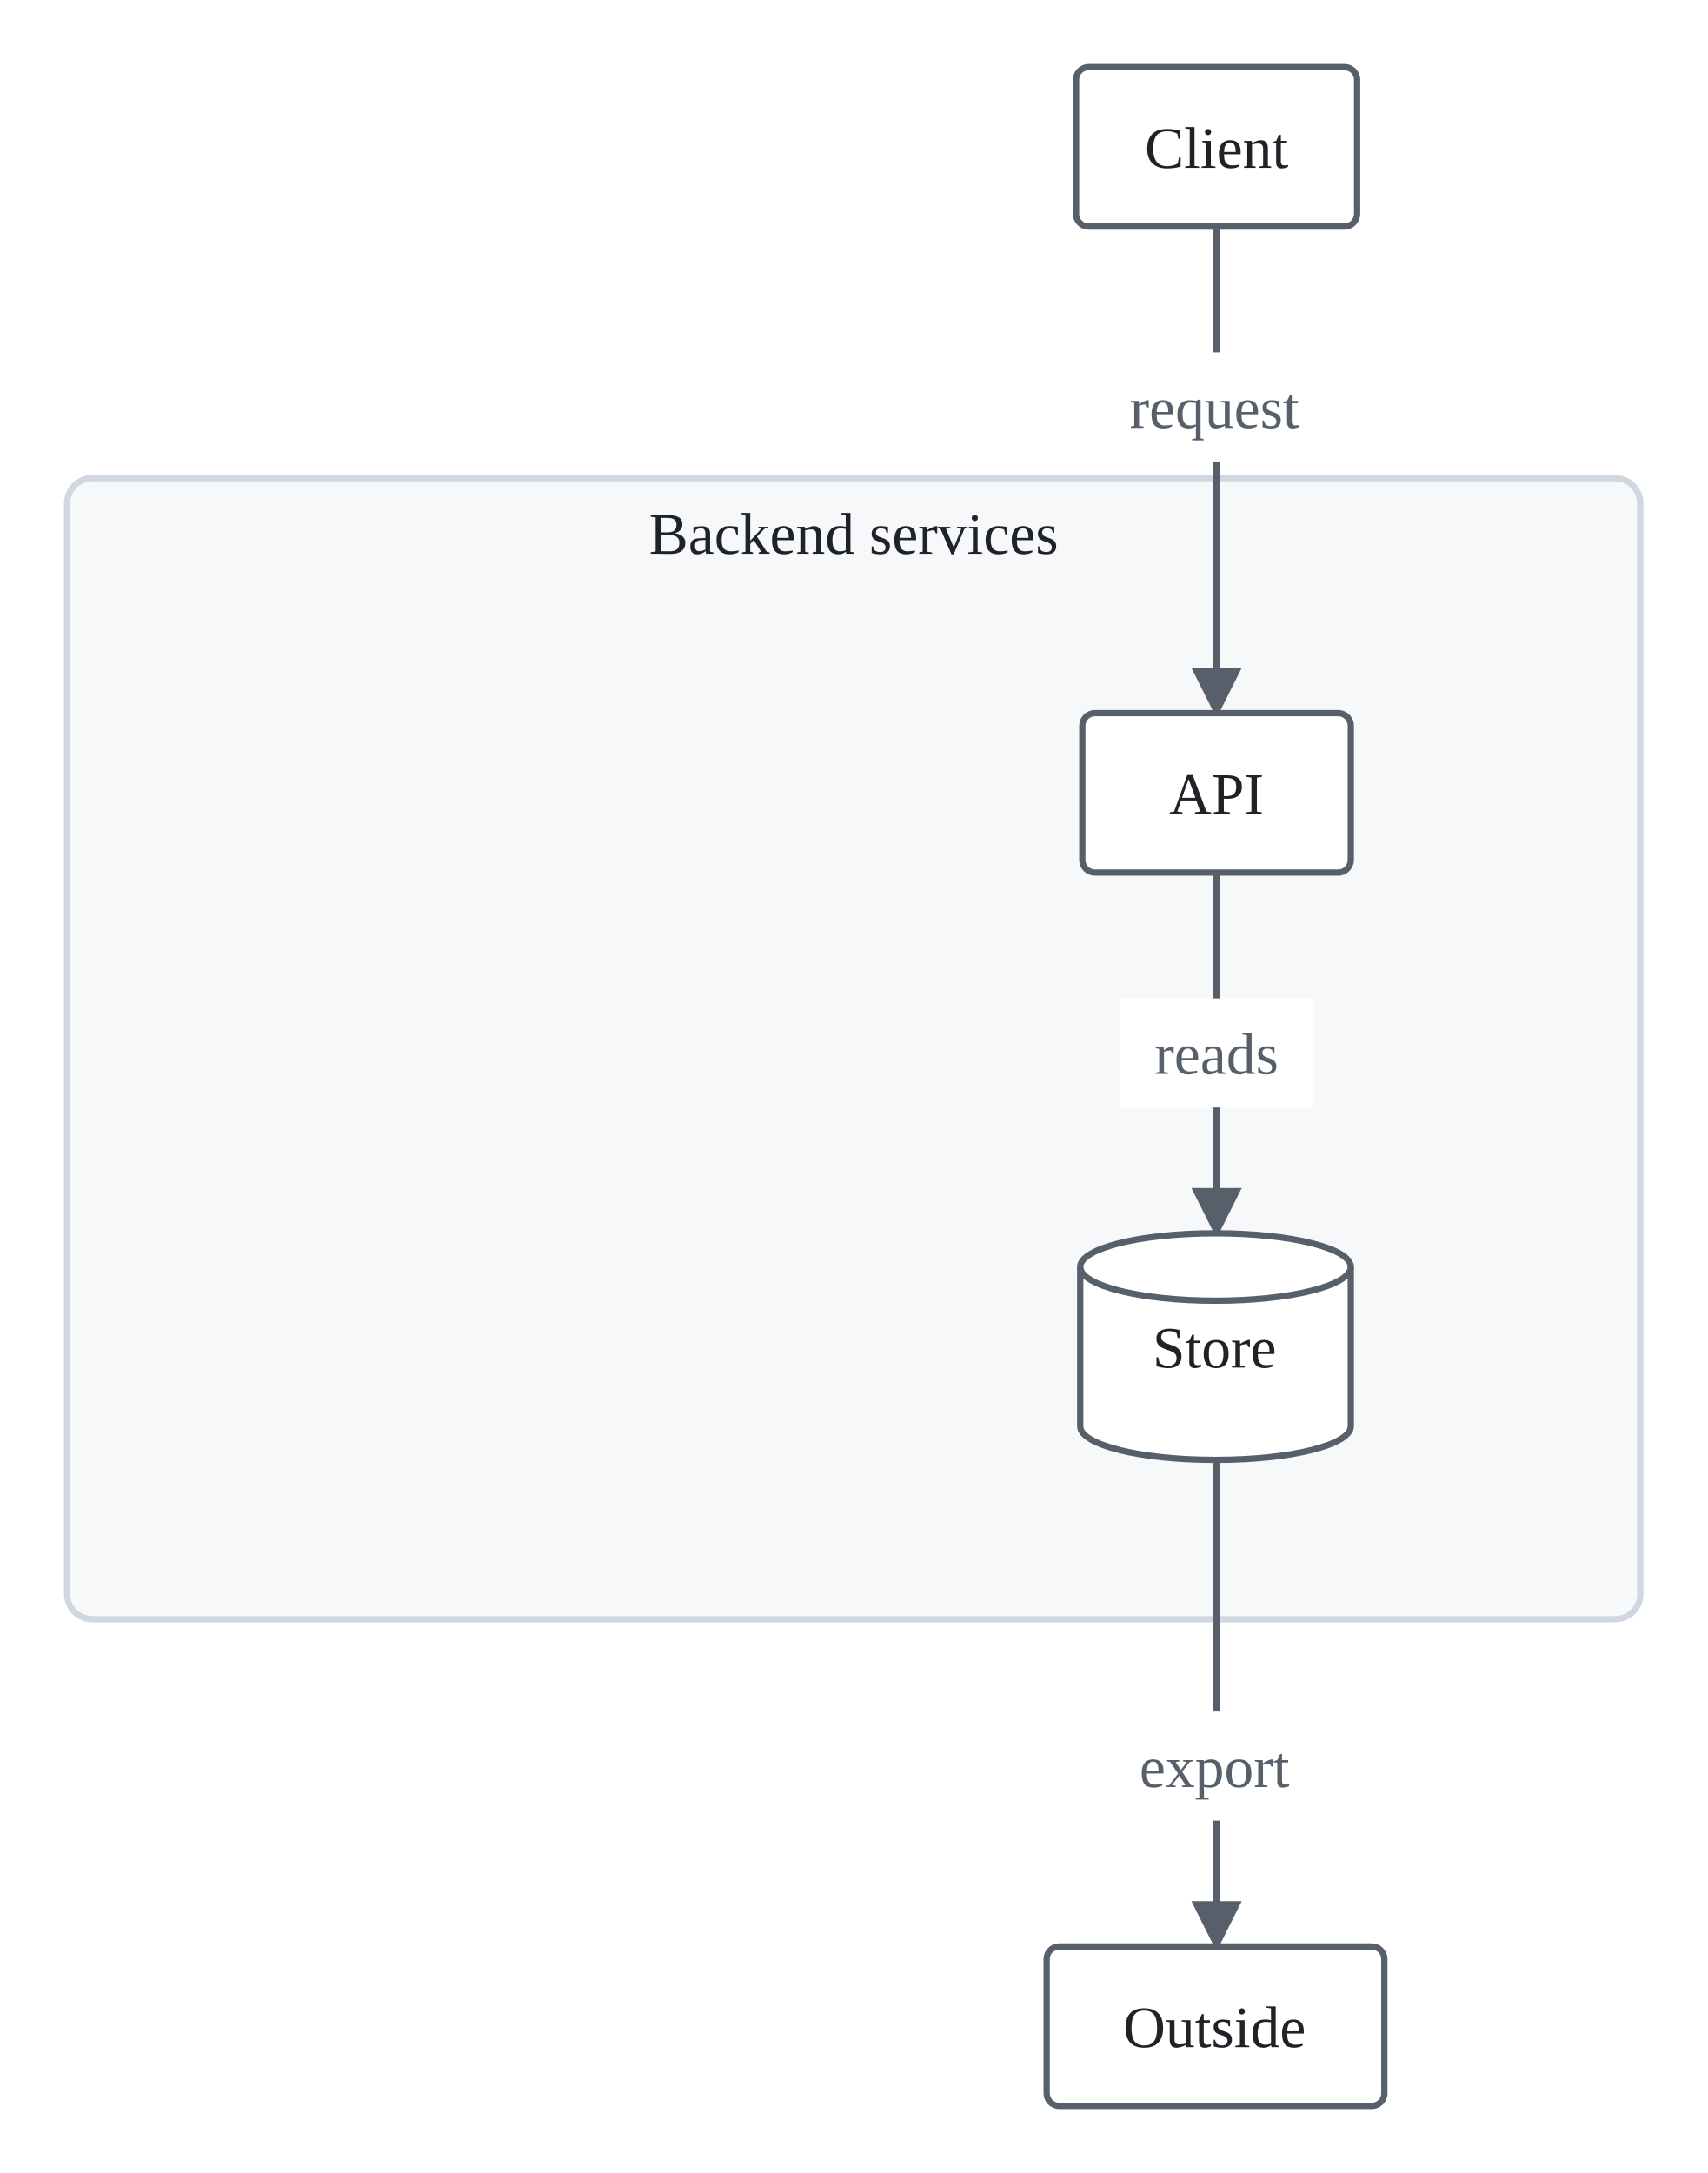
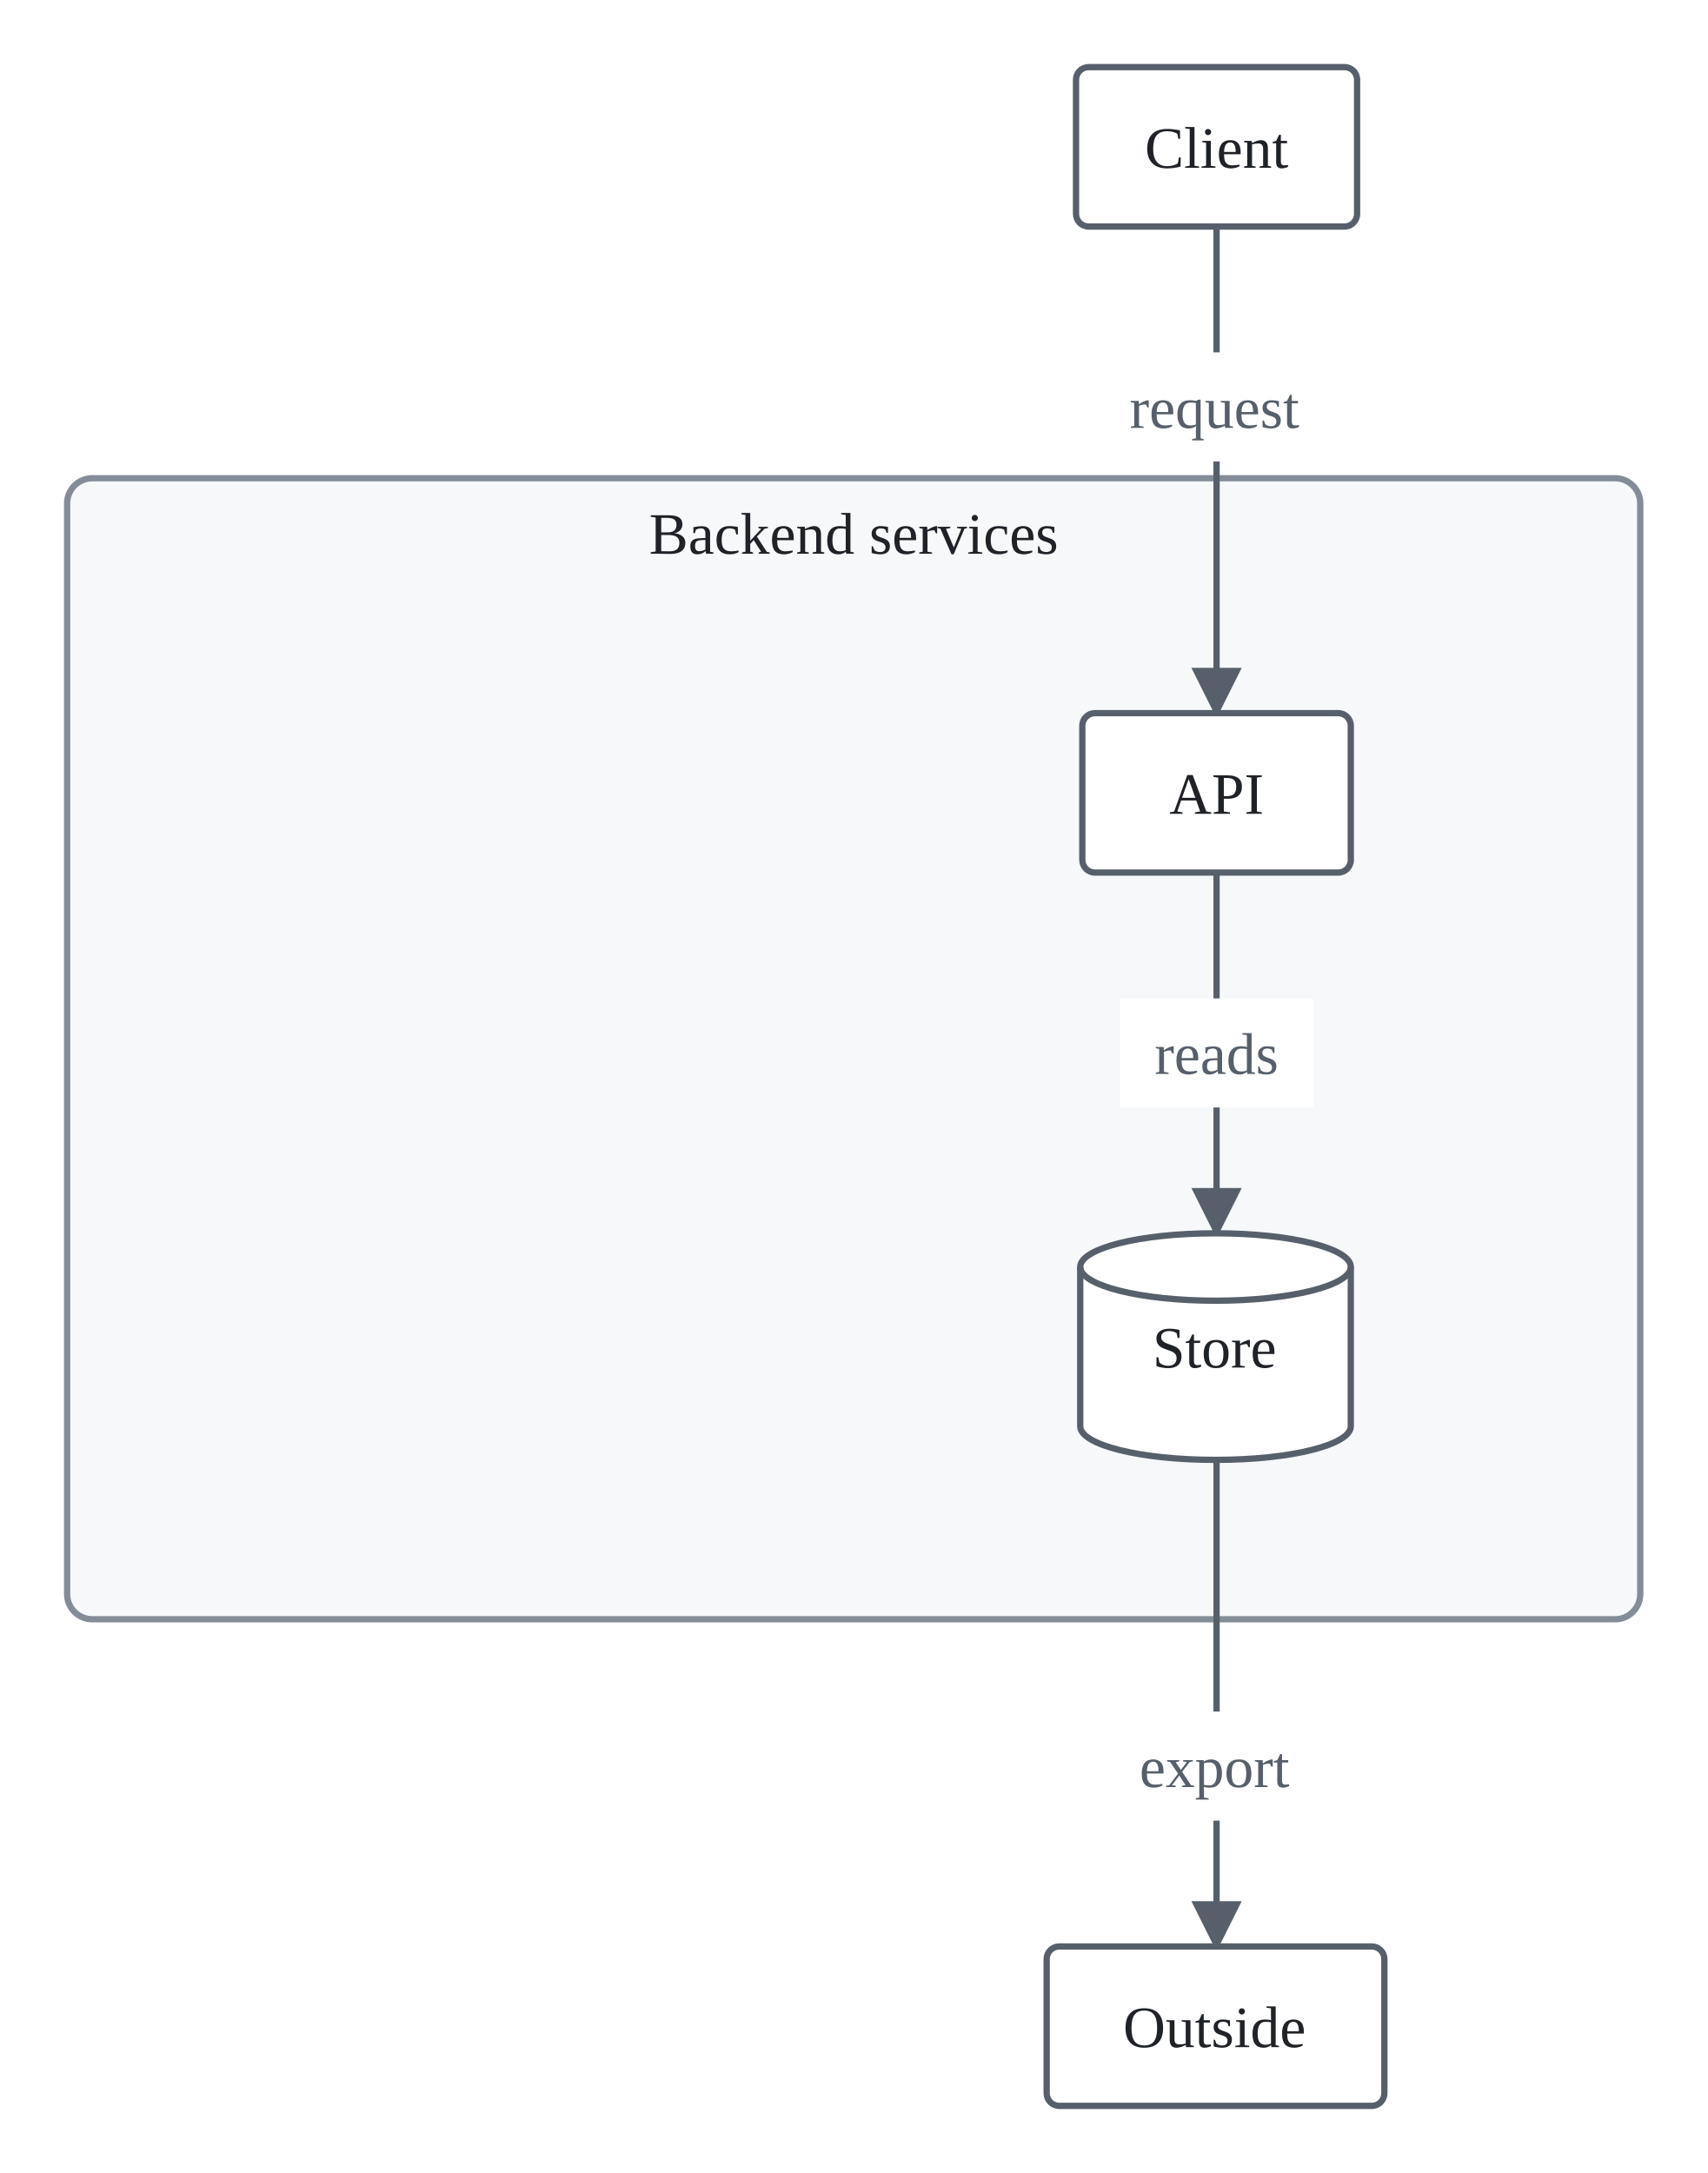
<svg xmlns="http://www.w3.org/2000/svg" viewBox="0 0 407 518" role="img" aria-labelledby="vd-title vd-desc" class="vd-diagram" style="font-family:var(--vd-font,system-ui,sans-serif);font-size:14px">
  <defs>
    <marker id="vd-arrow" viewBox="0 0 10 10" refX="9" refY="5" markerWidth="8" markerHeight="8" orient="auto">
      <path d="M0 0L10 5L0 10z" style="fill:var(--vd-edge,#57606a)" />
    </marker>
  </defs>
  <g class="vd-containers">
-     <rect class="vd-container" x="16" y="114" width="375" height="272" rx="6" style="fill:var(--vd-container-fill,#f6f8fa);stroke:var(--vd-container-stroke,#d0d7de);stroke-width:1.5" />
+     <rect class="vd-container" x="16" y="114" width="375" height="272" rx="6" style="fill:var(--vd-container-fill,#f6f8fa);stroke:var(--vd-container-stroke,#848d97);stroke-width:1.5" />
    <text class="vd-container-label" x="203.5" y="132" text-anchor="middle" style="fill:var(--vd-text,#1f2328);stroke:none">
      <tspan x="203.5" dy="0">Backend services</tspan>
    </text>
  </g>
  <g class="vd-edges" style="fill:none;stroke:var(--vd-edge,#57606a);stroke-width:1.5">
    <path class="vd-edge" d="M290 208L290 251L290 294" marker-end="url(#vd-arrow)" />
    <path class="vd-edge" d="M290 54L290 97L290 140L290 170" marker-end="url(#vd-arrow)" />
    <path class="vd-edge" d="M290 348L290 378L290 421L290 464" marker-end="url(#vd-arrow)" />
  </g>
  <g class="vd-nodes">
    <g class="vd-node">
      <rect class="vd-node-shape" x="256.5" y="16" width="67" height="38" rx="3" style="fill:var(--vd-node-fill,#fff);stroke:var(--vd-node-stroke,#57606a);stroke-width:1.5" />
      <text class="vd-label" x="290" y="40" text-anchor="middle" style="fill:var(--vd-text,#1f2328);stroke:none">
        <tspan x="290" dy="0">Client</tspan>
      </text>
    </g>
    <g class="vd-node">
      <rect class="vd-node-shape" x="249.5" y="464" width="80.5" height="38" rx="3" style="fill:var(--vd-node-fill,#fff);stroke:var(--vd-node-stroke,#57606a);stroke-width:1.5" />
      <text class="vd-label" x="289.5" y="488" text-anchor="middle" style="fill:var(--vd-text,#1f2328);stroke:none">
        <tspan x="289.5" dy="0">Outside</tspan>
      </text>
    </g>
    <g class="vd-node">
      <rect class="vd-node-shape" x="258" y="170" width="64" height="38" rx="3" style="fill:var(--vd-node-fill,#fff);stroke:var(--vd-node-stroke,#57606a);stroke-width:1.5" />
      <text class="vd-label" x="290" y="194" text-anchor="middle" style="fill:var(--vd-text,#1f2328);stroke:none">
        <tspan x="290" dy="0">API</tspan>
      </text>
    </g>
    <g class="vd-node">
      <rect class="vd-node-shape" x="257.5" y="294" width="64.5" height="54" rx="32" ry="8" style="fill:var(--vd-node-fill,#fff);stroke:var(--vd-node-stroke,#57606a);stroke-width:1.5" />
      <path class="vd-node-rim" d="M257.5 302A32 8 0 0 0 322 302" style="fill:none;stroke:var(--vd-node-stroke,#57606a);stroke-width:1.5" />
      <text class="vd-label" x="289.5" y="326" text-anchor="middle" style="fill:var(--vd-text,#1f2328);stroke:none">
        <tspan x="289.5" dy="0">Store</tspan>
      </text>
    </g>
  </g>
  <g class="vd-edge-labels">
    <rect class="vd-edge-label-bg" x="267" y="238" width="46" height="26" style="fill:var(--vd-bg,#fff);stroke:none" />
    <text class="vd-edge-label" x="290" y="256" text-anchor="middle" style="fill:var(--vd-muted,#57606a);stroke:none">
      <tspan x="290" dy="0">reads</tspan>
    </text>
    <rect class="vd-edge-label-bg" x="260.5" y="84" width="58.5" height="26" style="fill:var(--vd-bg,#fff);stroke:none" />
    <text class="vd-edge-label" x="289.5" y="102" text-anchor="middle" style="fill:var(--vd-muted,#57606a);stroke:none">
      <tspan x="289.5" dy="0">request</tspan>
    </text>
    <rect class="vd-edge-label-bg" x="264.5" y="408" width="50.5" height="26" style="fill:var(--vd-bg,#fff);stroke:none" />
    <text class="vd-edge-label" x="289.5" y="426" text-anchor="middle" style="fill:var(--vd-muted,#57606a);stroke:none">
      <tspan x="289.5" dy="0">export</tspan>
    </text>
  </g>
</svg>
